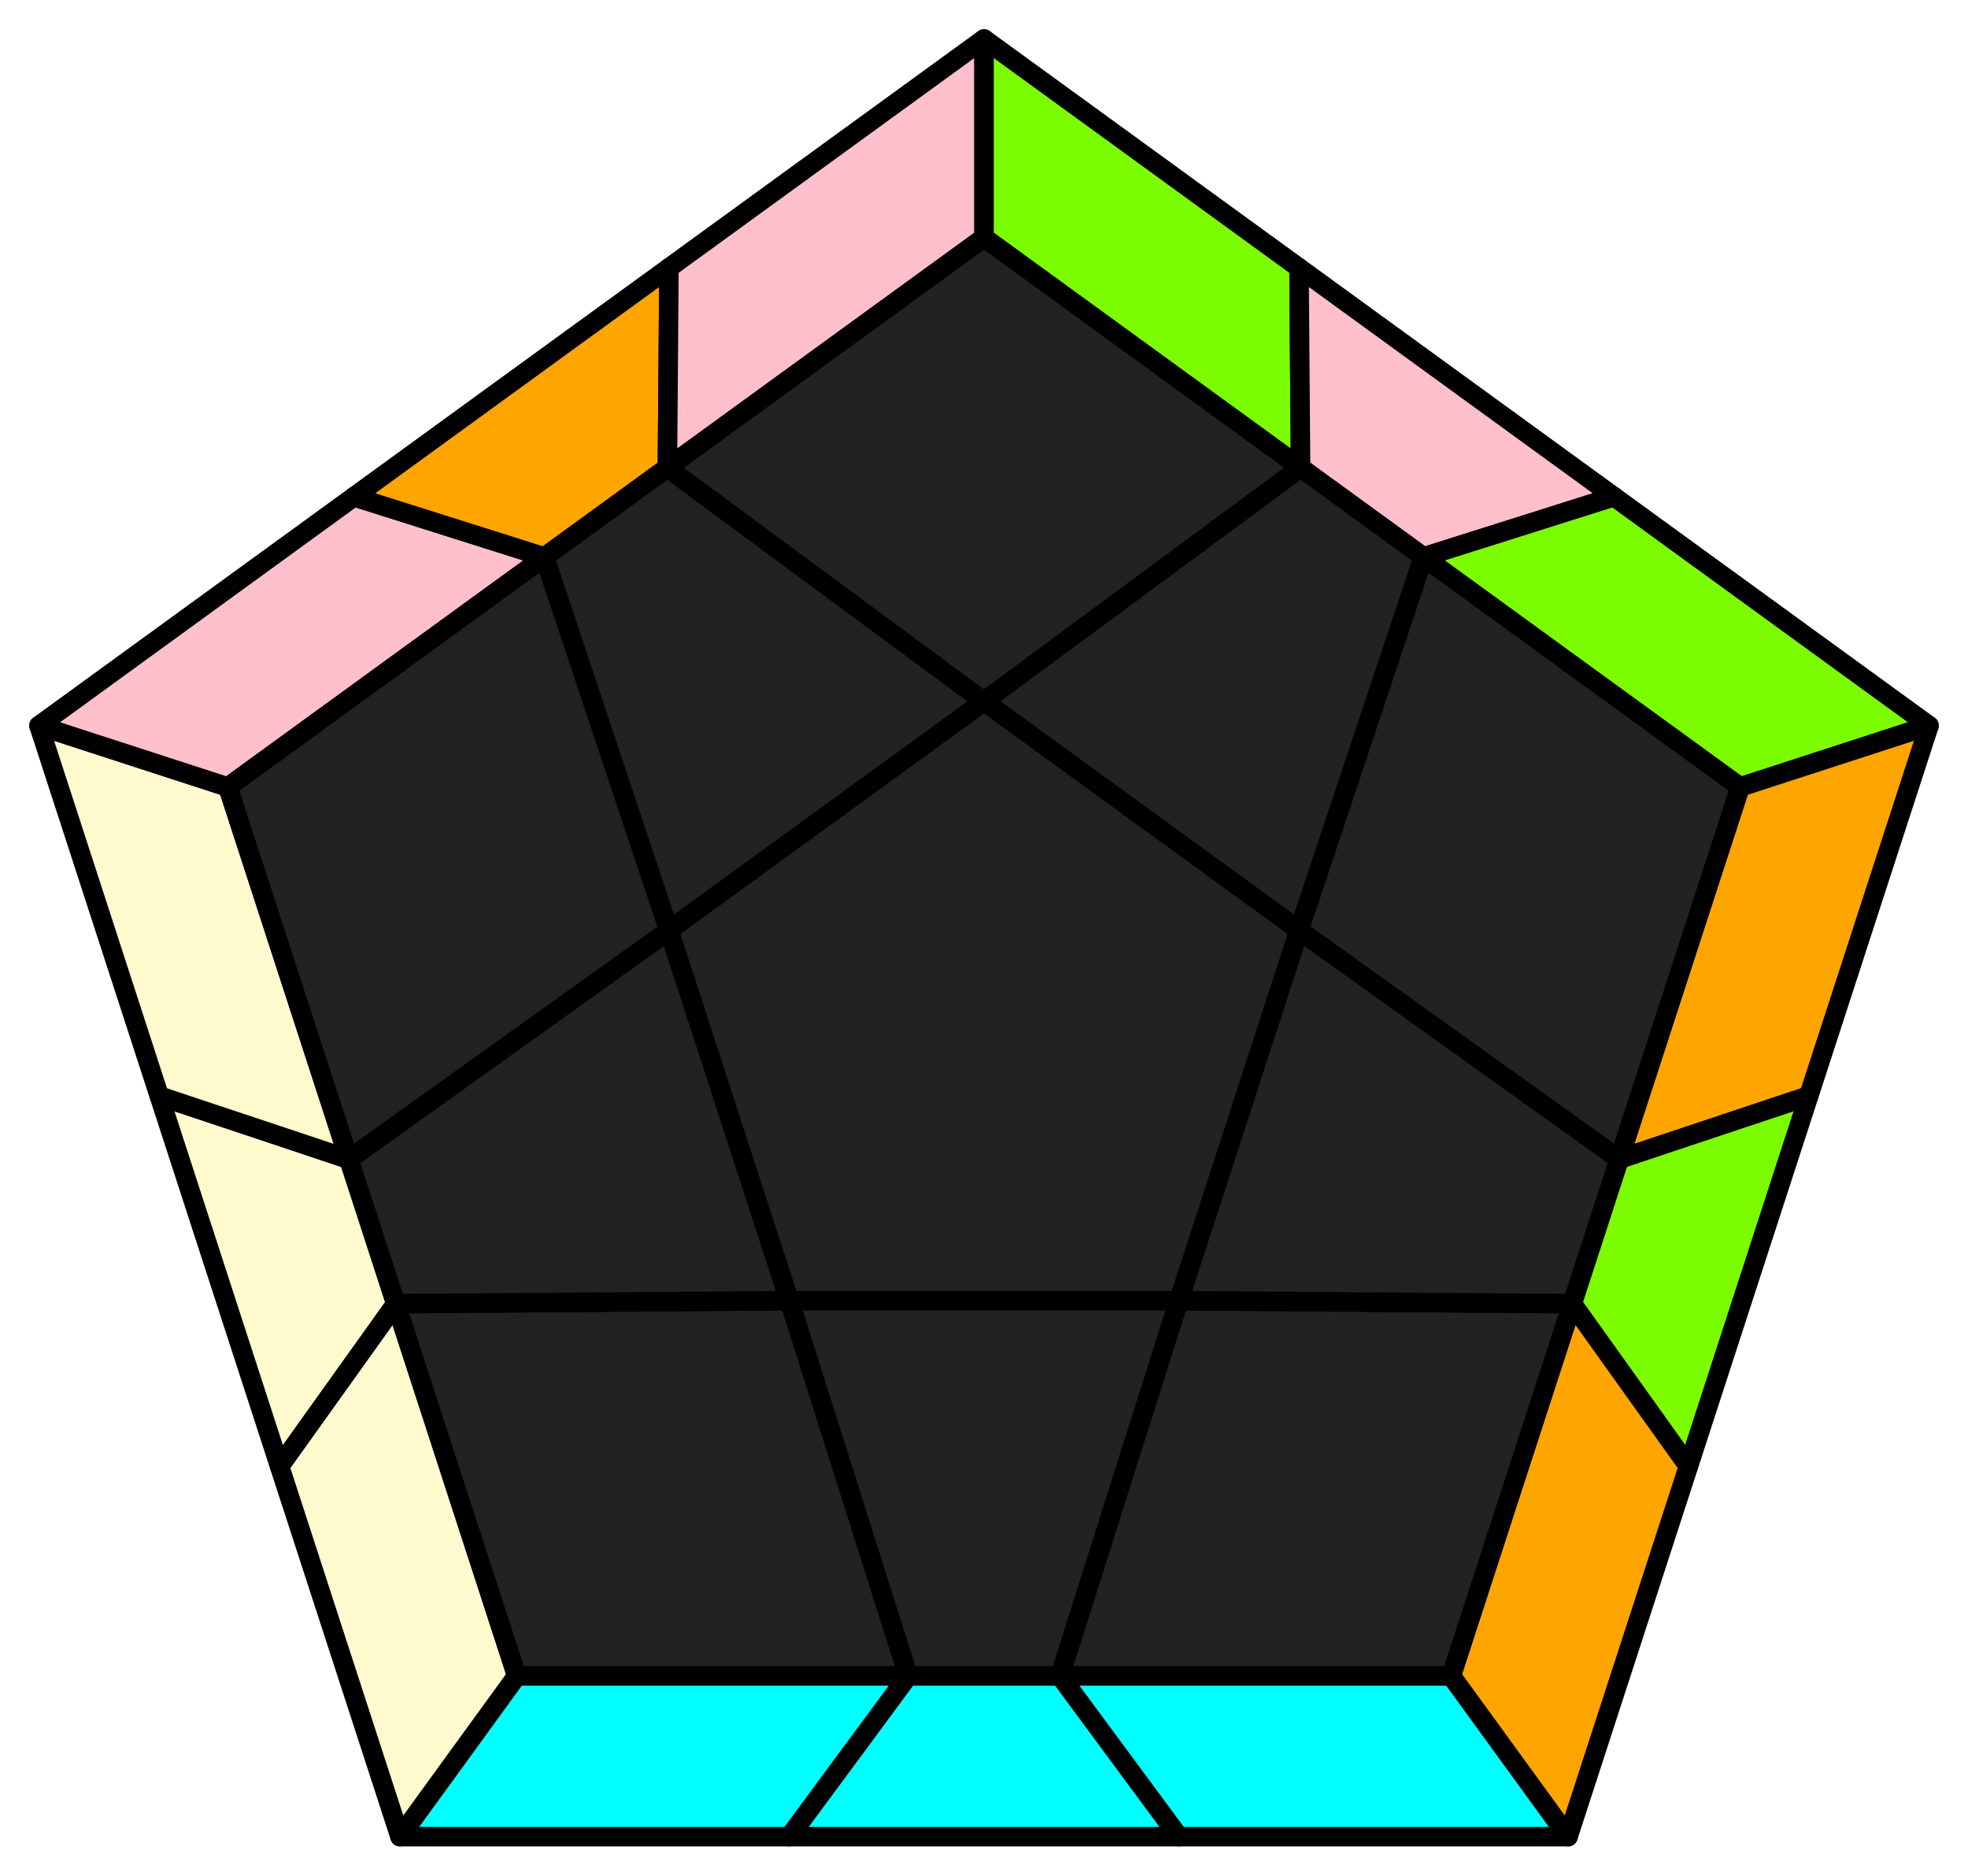
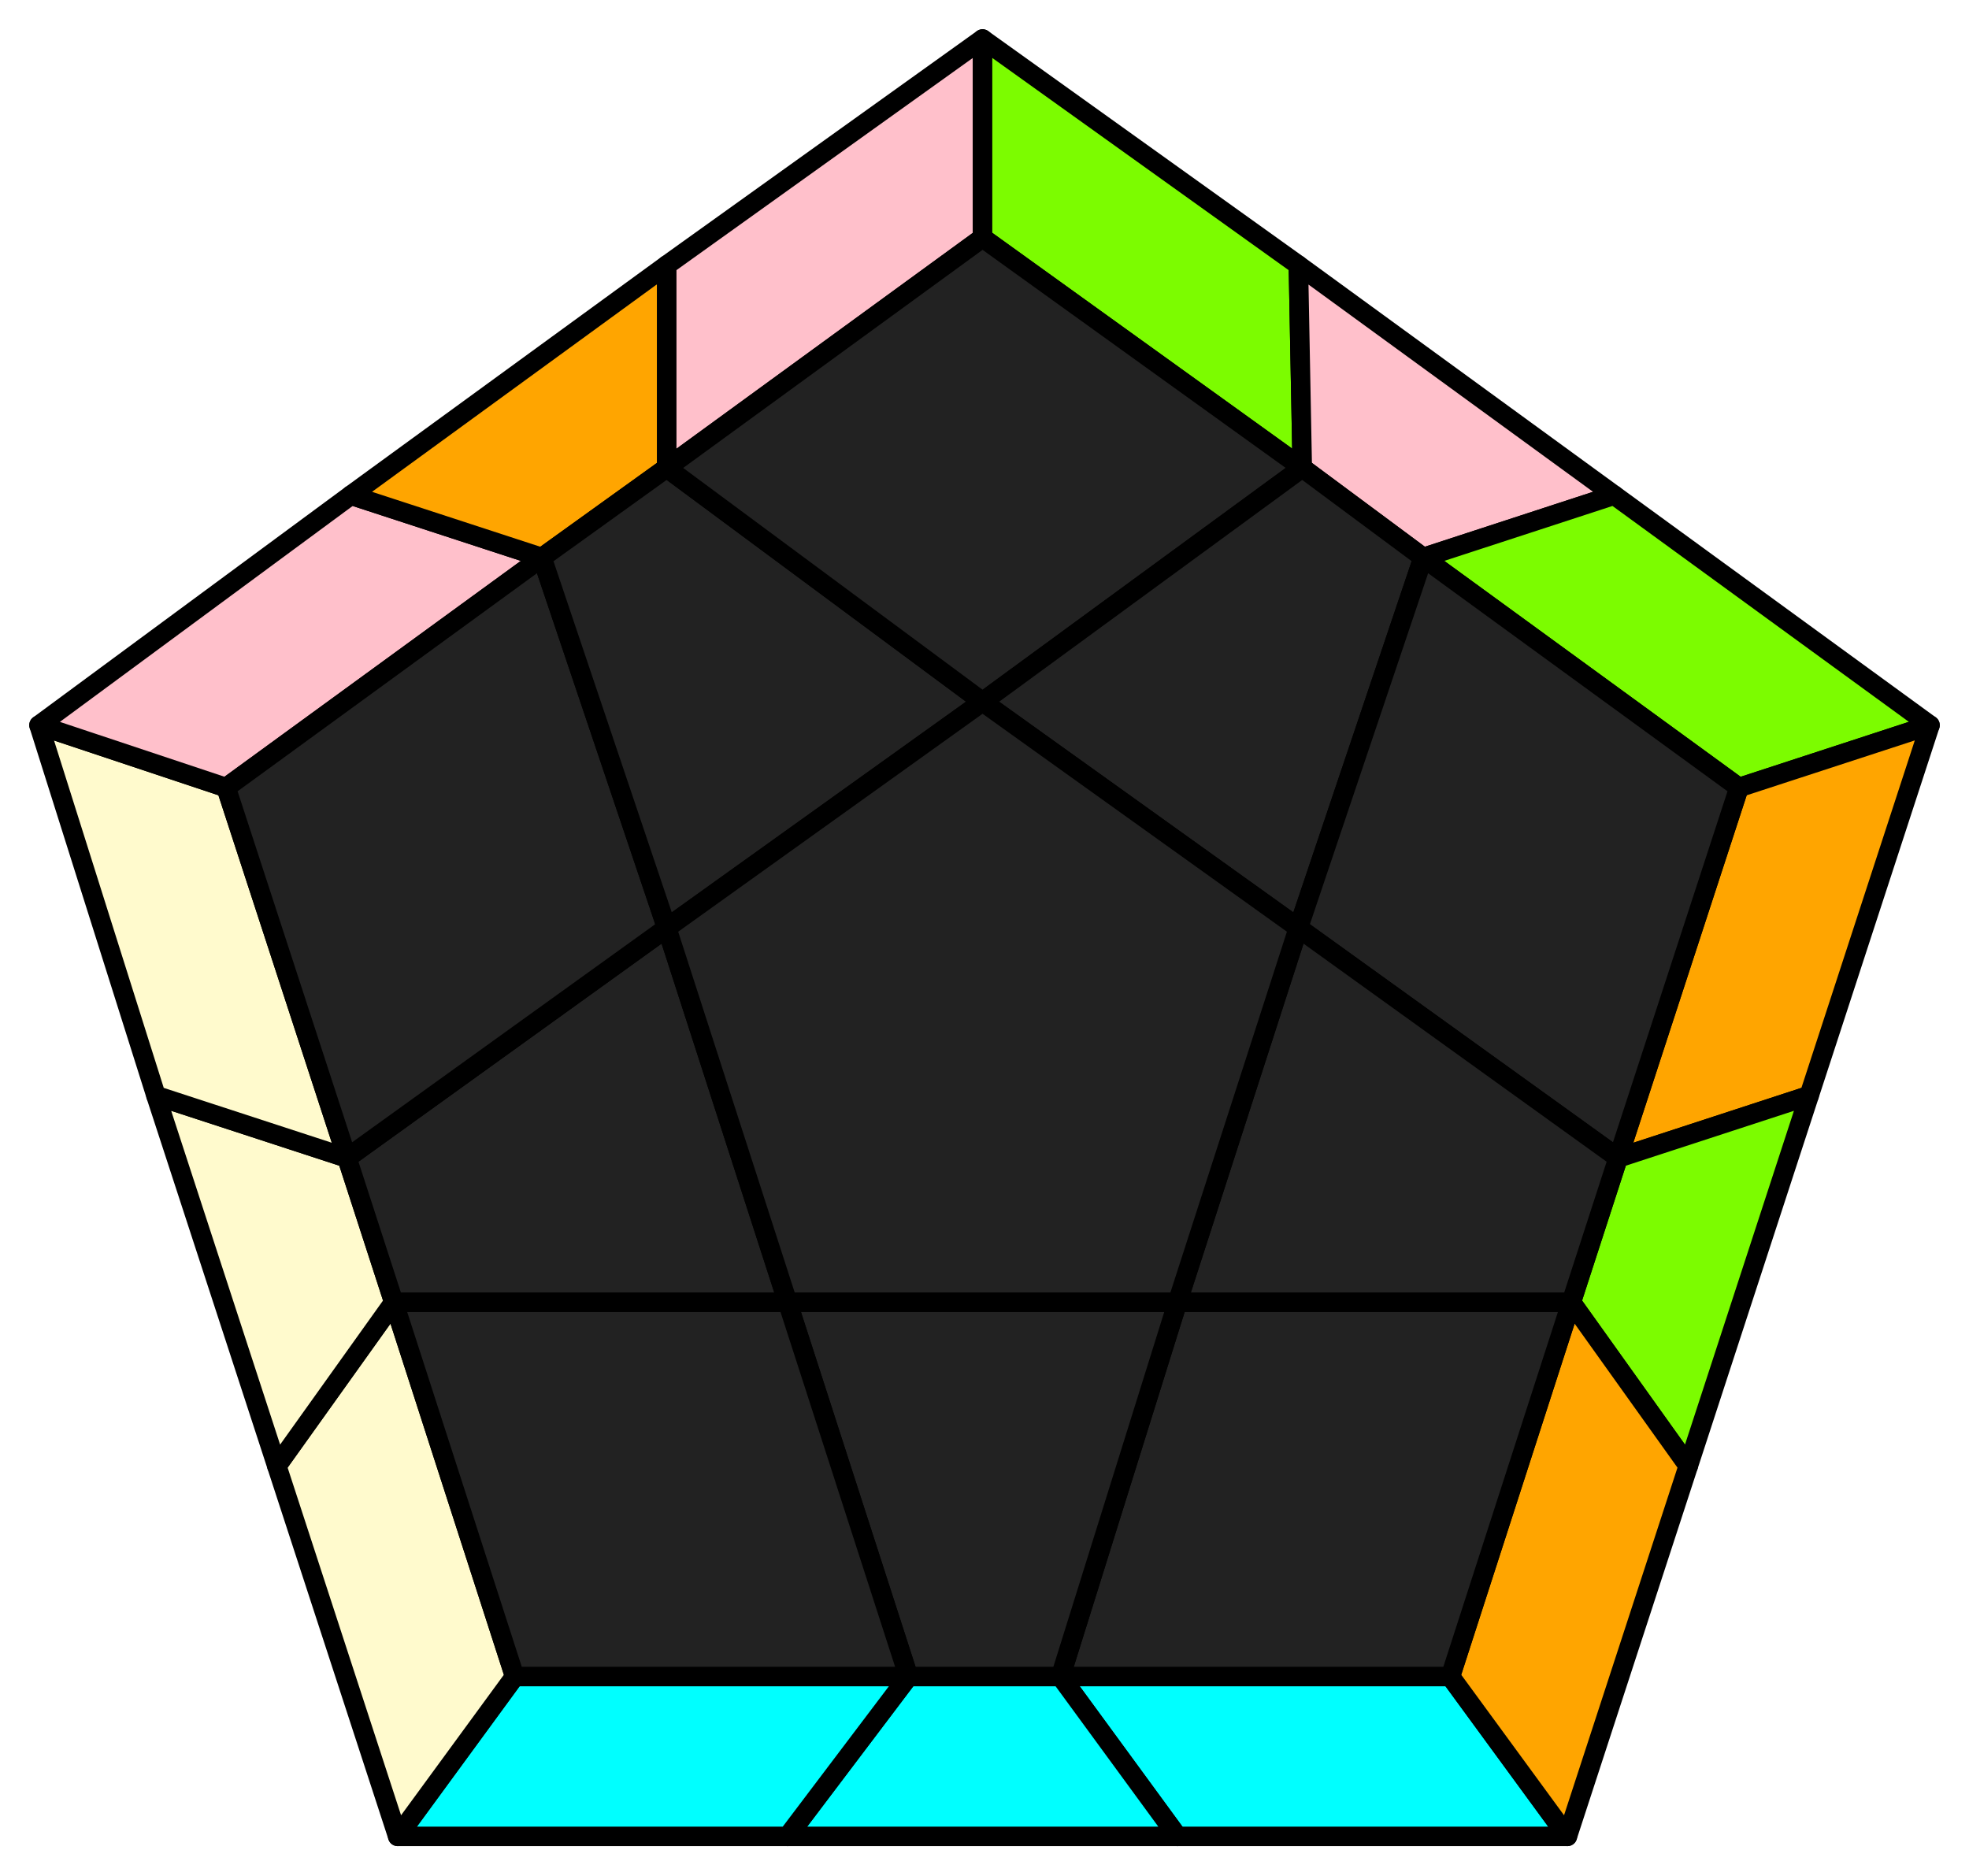
- <svg xmlns="http://www.w3.org/2000/svg" width="50.541" height="48.165">
-   <polygon stroke="black" stroke-width="0.5" points="40.271 47.165 30.271 47.165 27.221 43.036 37.271 43.036" stroke-linejoin="round" fill="#00ffff" />
-   <polygon stroke="black" stroke-width="0.5" points="30.271 47.165 20.271 47.165 23.321 43.036 27.221 43.036" stroke-linejoin="round" fill="#00ffff" />
-   <polygon stroke="black" stroke-width="0.5" points="20.271 47.165 10.271 47.165 13.271 43.036 23.321 43.036" stroke-linejoin="round" fill="#00ffff" />
-   <polygon stroke="black" stroke-width="0.5" points="10.271 47.165 7.18 37.655 10.165 33.478 13.271 43.036" stroke-linejoin="round" fill="#fffacd" />
-   <polygon stroke="black" stroke-width="0.5" points="7.18 37.655 4.09 28.144 8.96 29.769 10.165 33.478" stroke-linejoin="round" fill="#fffacd" />
-   <polygon stroke="black" stroke-width="0.5" points="4.09 28.144 1.0 18.634 5.854 20.211 8.96 29.769" stroke-linejoin="round" fill="#fffacd" />
-   <polygon stroke="black" stroke-width="0.5" points="1.0 18.634 9.09 12.756 13.985 14.304 5.854 20.211" stroke-linejoin="round" fill="#ffc0cb" />
-   <polygon stroke="black" stroke-width="0.5" points="9.09 12.756 17.18 6.878 17.14 12.011 13.985 14.304" stroke-linejoin="round" fill="#ffa500" />
-   <polygon stroke="black" stroke-width="0.5" points="17.18 6.878 25.271 1.0 25.271 6.104 17.14 12.011" stroke-linejoin="round" fill="#ffc0cb" />
-   <polygon stroke="black" stroke-width="0.5" points="25.271 1.0 33.361 6.878 33.401 12.011 25.271 6.104" stroke-linejoin="round" fill="#7cfc00" />
-   <polygon stroke="black" stroke-width="0.5" points="33.361 6.878 41.451 12.756 36.556 14.304 33.401 12.011" stroke-linejoin="round" fill="#ffc0cb" />
-   <polygon stroke="black" stroke-width="0.5" points="41.451 12.756 49.541 18.634 44.687 20.211 36.556 14.304" stroke-linejoin="round" fill="#7cfc00" />
-   <polygon stroke="black" stroke-width="0.5" points="49.541 18.634 46.451 28.144 41.581 29.769 44.687 20.211" stroke-linejoin="round" fill="#ffa500" />
-   <polygon stroke="black" stroke-width="0.5" points="46.451 28.144 43.361 37.655 40.376 33.478 41.581 29.769" stroke-linejoin="round" fill="#7cfc00" />
-   <polygon stroke="black" stroke-width="0.5" points="43.361 37.655 40.271 47.165 37.271 43.036 40.376 33.478" stroke-linejoin="round" fill="#ffa500" />
-   <polygon stroke="black" stroke-width="0.5" points="37.271 43.036 27.221 43.036 30.271 33.401 40.376 33.478" stroke-linejoin="round" fill="#222" />
-   <polygon stroke="black" stroke-width="0.5" points="27.221 43.036 23.321 43.036 20.271 33.401 30.271 33.401" stroke-linejoin="round" fill="#222" />
-   <polygon stroke="black" stroke-width="0.5" points="13.271 43.036 10.165 33.478 20.271 33.401 23.321 43.036" stroke-linejoin="round" fill="#222" />
-   <polygon stroke="black" stroke-width="0.5" points="10.165 33.478 8.96 29.769 17.18 23.891 20.271 33.401" stroke-linejoin="round" fill="#222" />
-   <polygon stroke="black" stroke-width="0.5" points="5.854 20.211 13.985 14.304 17.18 23.891 8.96 29.769" stroke-linejoin="round" fill="#222" />
-   <polygon stroke="black" stroke-width="0.5" points="13.985 14.304 17.14 12.011 25.271 18.013 17.18 23.891" stroke-linejoin="round" fill="#222" />
-   <polygon stroke="black" stroke-width="0.5" points="25.271 6.104 33.401 12.011 25.271 18.013 17.14 12.011" stroke-linejoin="round" fill="#222" />
-   <polygon stroke="black" stroke-width="0.5" points="33.401 12.011 36.556 14.304 33.361 23.891 25.271 18.013" stroke-linejoin="round" fill="#222" />
-   <polygon stroke="black" stroke-width="0.5" points="44.687 20.211 41.581 29.769 33.361 23.891 36.556 14.304" stroke-linejoin="round" fill="#222" />
-   <polygon stroke="black" stroke-width="0.5" points="41.581 29.769 40.376 33.478 30.271 33.401 33.361 23.891" stroke-linejoin="round" fill="#222" />
-   <polygon stroke="black" stroke-width="0.5" points="30.271 33.401 20.271 33.401 17.18 23.891 25.271 18.013 33.361 23.891" stroke-linejoin="round" fill="#222" />
+ <svg xmlns="http://www.w3.org/2000/svg" id="122" width="505" height="481">
+   <style>
+ polygon { stroke: black; stroke-width: 5px; stroke-linejoin: round;}
+ .green {fill: #7cfc00;}
+ .orange {fill: #ffa500;}
+ .blue {fill: #00ffff;}
+ .beige {fill: #fffacd;}
+ .pink {fill: #ffc0cb;}
+ .grey {fill: #222;}
+ </style>
+   <polygon class="blue" points="402 471 302 471 272 430 372 430" />
+   <polygon class="blue" points="302 471 202 471 233 430 272 430" />
+   <polygon class="blue" points="202 471 102 471 132 430 233 430" />
+   <polygon class="beige" points="102 471 71 376 101 334 132 430" />
+   <polygon class="beige" points="71 376 40 281 89 297 101 334" />
+   <polygon class="beige" points="40 281 10 186 58 202 89 297" />
+   <polygon class="pink" points="10 186 90 127 139 143 58 202" />
+   <polygon class="orange" points="90 127 171 68 171 120 139 143" />
+   <polygon class="pink" points="171 68 252 10 252 61 171 120" />
+   <polygon class="green" points="252 10 333 68 334 120 252 61" />
+   <polygon class="pink" points="333 68 414 127 365 143 334 120" />
+   <polygon class="green" points="414 127 495 186 446 202 365 143" />
+   <polygon class="orange" points="495 186 464 281 415 297 446 202" />
+   <polygon class="green" points="464 281 433 376 403 334 415 297" />
+   <polygon class="orange" points="433 376 402 471 372 430 403 334" />
+   <polygon class="grey" points="372 430 272 430 302 334 403 334" />
+   <polygon class="grey" points="272 430 233 430 202 334 302 334" />
+   <polygon class="grey" points="132 430 101 334 202 334 233 430" />
+   <polygon class="grey" points="101 334 89 297 171 238 202 334" />
+   <polygon class="grey" points="58 202 139 143 171 238 89 297" />
+   <polygon class="grey" points="139 143 171 120 252 180 171 238" />
+   <polygon class="grey" points="252 61 334 120 252 180 171 120" />
+   <polygon class="grey" points="334 120 365 143 333 238 252 180" />
+   <polygon class="grey" points="446 202 415 297 333 238 365 143" />
+   <polygon class="grey" points="415 297 403 334 302 334 333 238" />
+   <polygon class="grey" points="302 334 202 334 171 238 252 180 333 238" />
</svg>
